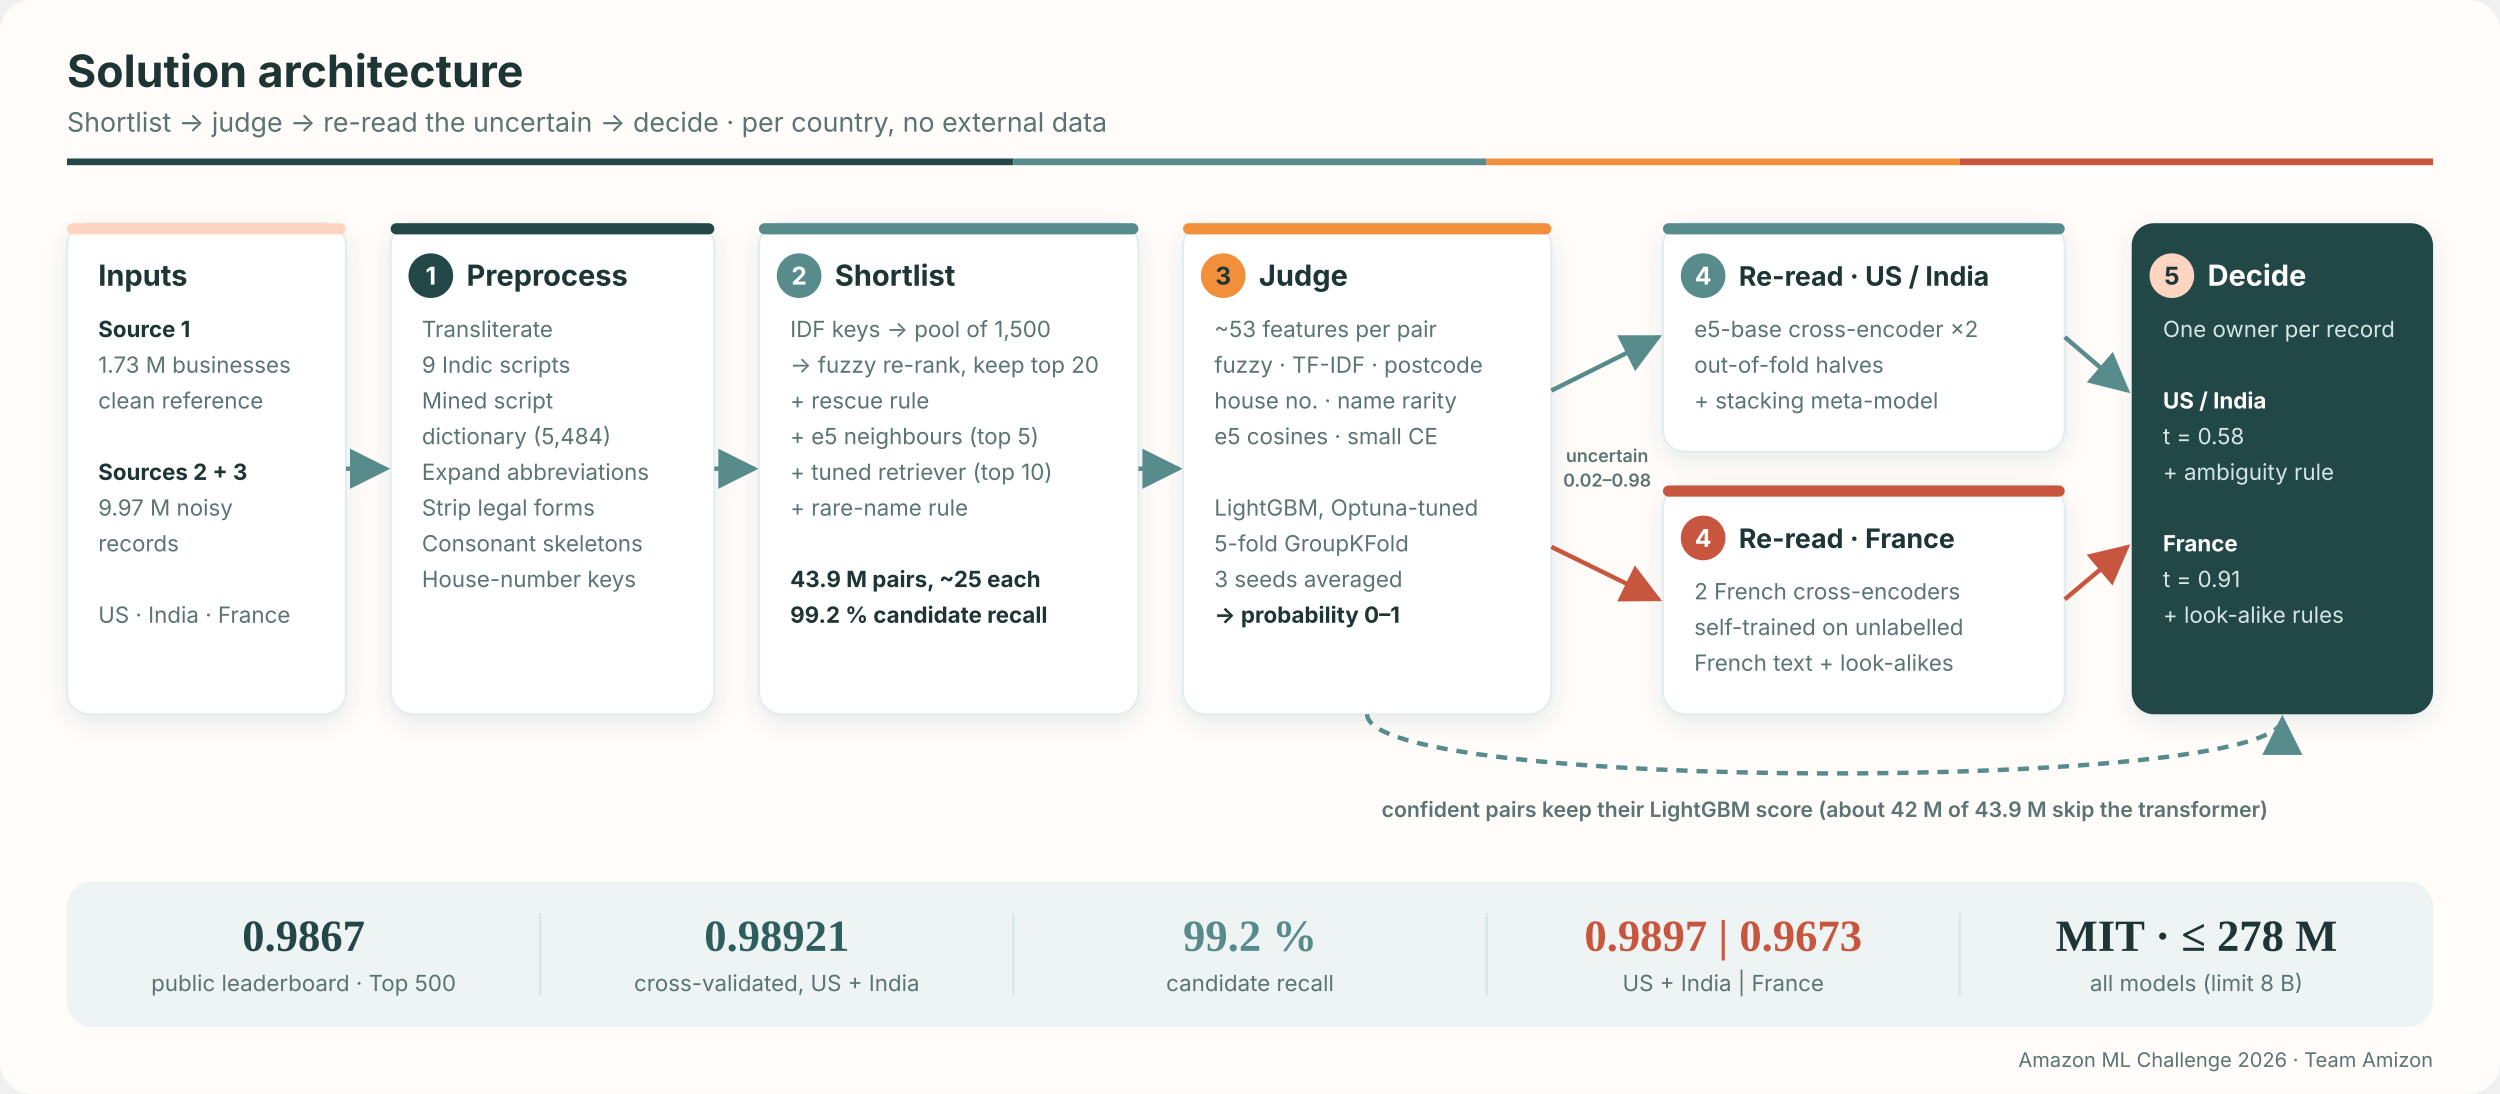
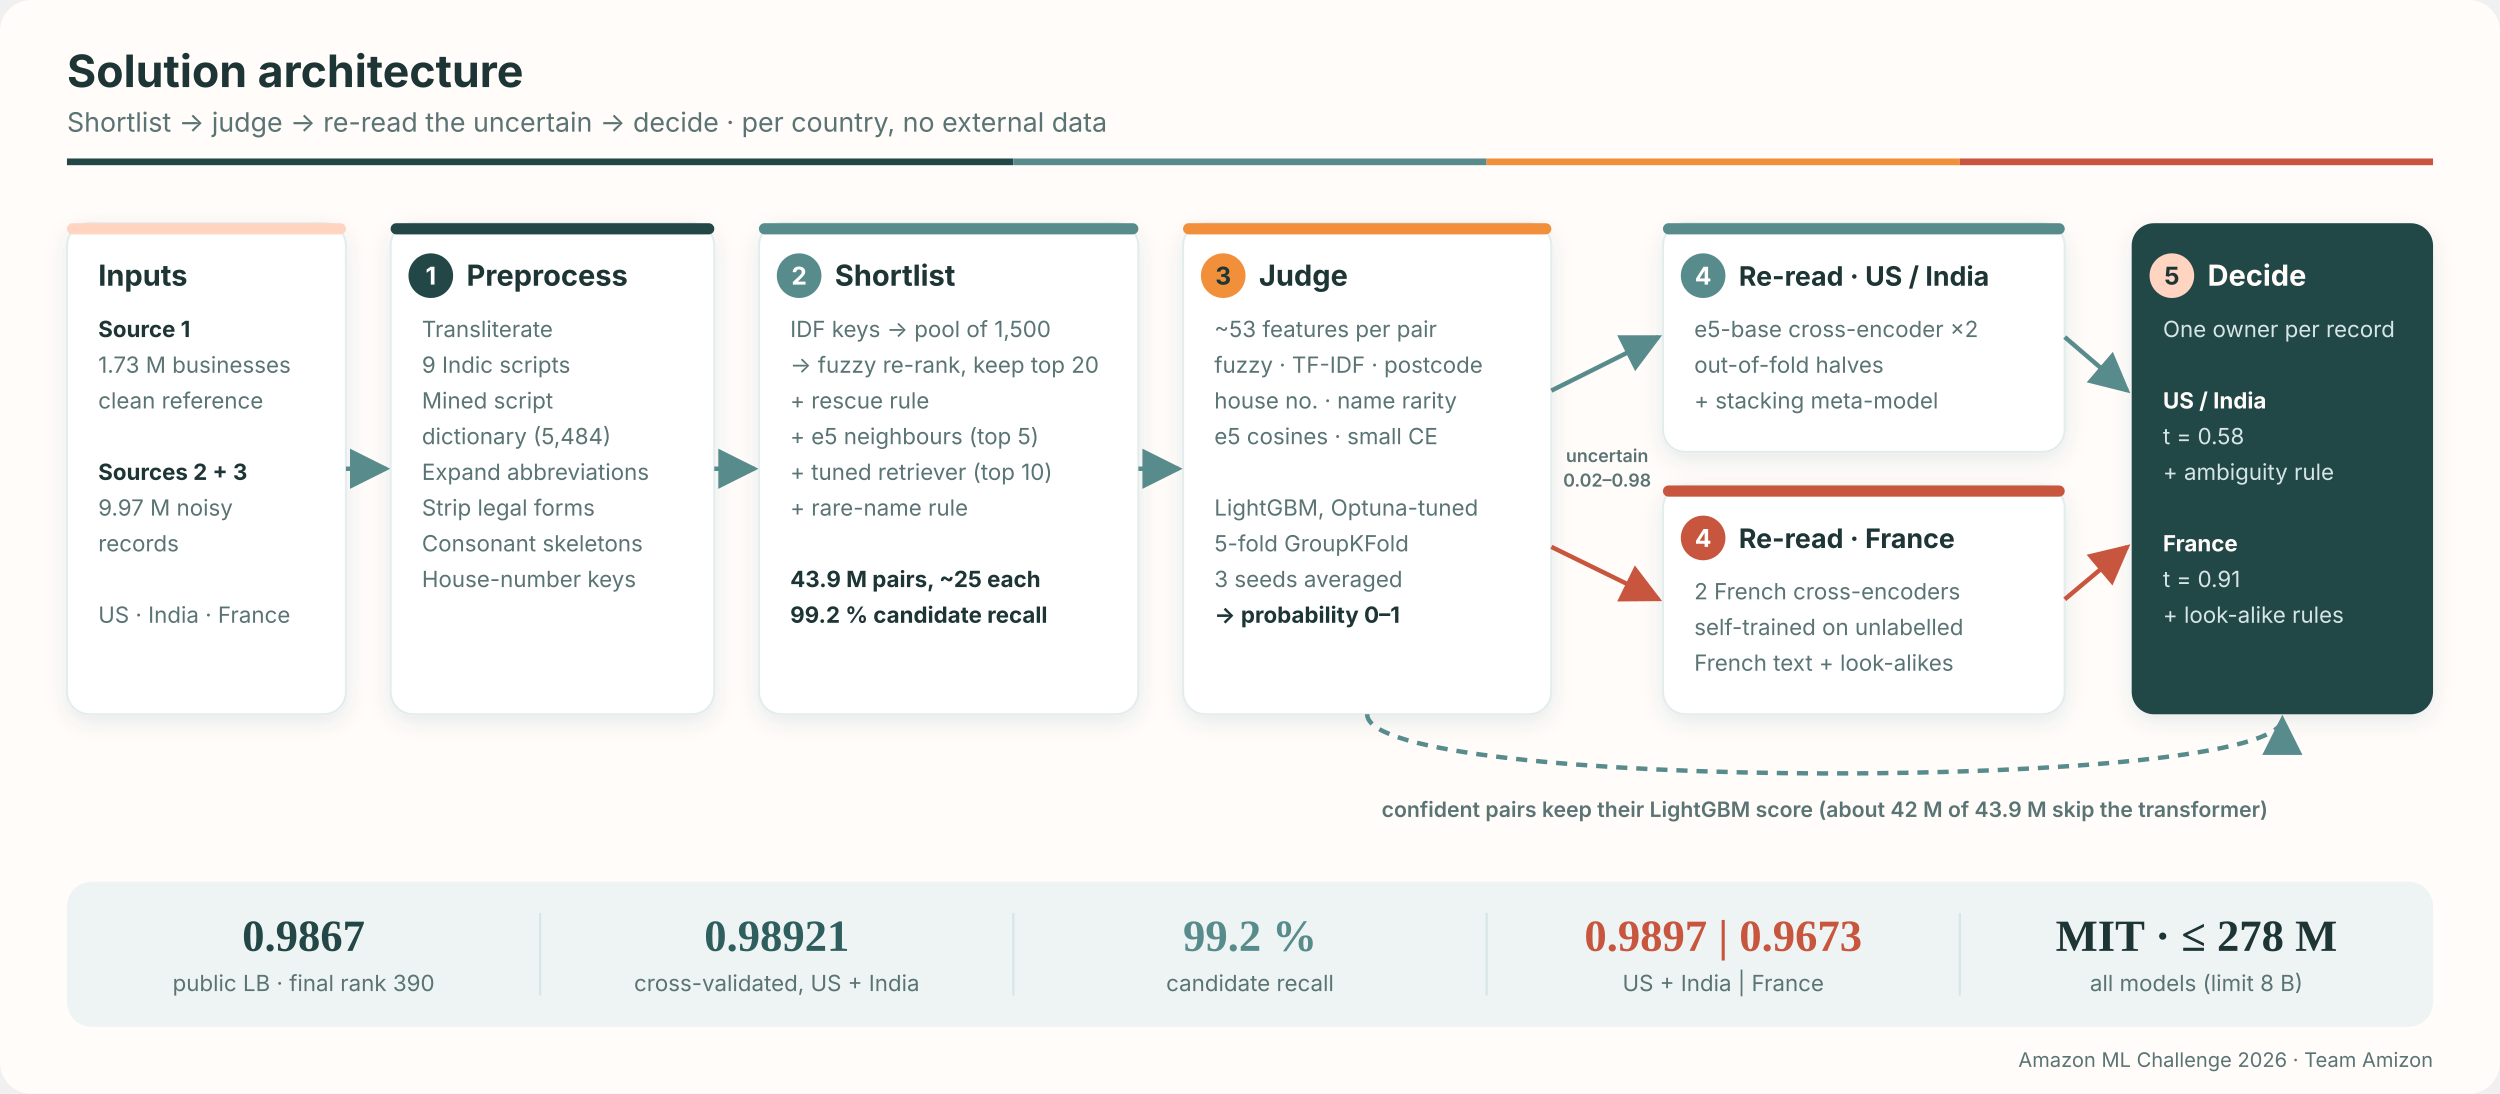
<svg xmlns="http://www.w3.org/2000/svg" viewBox="0 0 2240 980" width="2240" height="980" role="img" aria-label="Solution architecture: preprocess, candidate generation, LightGBM matcher, cross-encoder re-ranking with a separate France path, and the decision layer">
  <defs>
    <marker id="ar" viewBox="0 0 10 10" refX="9" refY="5" markerWidth="9" markerHeight="9" orient="auto-start-reverse">
      <path d="M0,0 L10,5 L0,10 z" fill="#588B8B" />
    </marker>
    <marker id="arc" viewBox="0 0 10 10" refX="9" refY="5" markerWidth="9" markerHeight="9" orient="auto">
      <path d="M0,0 L10,5 L0,10 z" fill="#C8553D" />
    </marker>
    <filter id="sh" x="-10%" y="-10%" width="120%" height="130%">
      <feDropShadow dx="0" dy="6" stdDeviation="10" flood-color="#234646" flood-opacity="0.10" />
    </filter>
  </defs>
  <rect x="0" y="0" width="2240" height="980" rx="28" fill="#FFFCFA" />
  <text x="60" y="78" font-family="Inter, 'Segoe UI', Roboto, Helvetica, Arial, sans-serif" font-size="40" font-weight="700" fill="#1E3535">Solution architecture</text>
  <text x="60" y="118" font-family="Inter, 'Segoe UI', Roboto, Helvetica, Arial, sans-serif" font-size="24" fill="#5A7373">Shortlist → judge → re-read the uncertain → decide · per country, no external data</text>
  <rect x="60" y="142" width="848" height="6" fill="#234646" />
  <rect x="908" y="142" width="424" height="6" fill="#588B8B" />
  <rect x="1332" y="142" width="424" height="6" fill="#F28F3B" />
  <rect x="1756" y="142" width="424" height="6" fill="#C8553D" />
  <g filter="url(#sh)">
    <rect x="60" y="200" width="250" height="440" rx="20" fill="#FFFFFF" stroke="#E3EDED" stroke-width="2" />
  </g>
  <rect x="60" y="200" width="250" height="10" rx="5" fill="#FFD5C2" />
  <text x="88" y="256" font-family="Inter, 'Segoe UI', Roboto, Helvetica, Arial, sans-serif" font-size="26" font-weight="700" fill="#1E3535">Inputs</text>
  <text x="88" y="302" font-family="Inter, 'Segoe UI', Roboto, Helvetica, Arial, sans-serif" font-size="20" font-weight="700" fill="#1E3535">Source 1</text>
  <text x="88" y="334" font-family="Inter, 'Segoe UI', Roboto, Helvetica, Arial, sans-serif" font-size="20" fill="#5A7373">1.73 M businesses</text>
  <text x="88" y="366" font-family="Inter, 'Segoe UI', Roboto, Helvetica, Arial, sans-serif" font-size="20" fill="#5A7373">clean reference</text>
  <text x="88" y="398" font-family="Inter, 'Segoe UI', Roboto, Helvetica, Arial, sans-serif" font-size="20" fill="#5A7373" />
  <text x="88" y="430" font-family="Inter, 'Segoe UI', Roboto, Helvetica, Arial, sans-serif" font-size="20" font-weight="700" fill="#1E3535">Sources 2 + 3</text>
  <text x="88" y="462" font-family="Inter, 'Segoe UI', Roboto, Helvetica, Arial, sans-serif" font-size="20" fill="#5A7373">9.97 M noisy</text>
  <text x="88" y="494" font-family="Inter, 'Segoe UI', Roboto, Helvetica, Arial, sans-serif" font-size="20" fill="#5A7373">records</text>
  <text x="88" y="526" font-family="Inter, 'Segoe UI', Roboto, Helvetica, Arial, sans-serif" font-size="20" fill="#5A7373" />
  <text x="88" y="558" font-family="Inter, 'Segoe UI', Roboto, Helvetica, Arial, sans-serif" font-size="20" fill="#5A7373">US · India · France</text>
  <g filter="url(#sh)">
    <rect x="350" y="200" width="290" height="440" rx="20" fill="#FFFFFF" stroke="#E3EDED" stroke-width="2" />
  </g>
  <rect x="350" y="200" width="290" height="10" rx="5" fill="#234646" />
  <circle cx="386" cy="247" r="20" fill="#234646" />
  <text x="386" y="255" text-anchor="middle" font-family="Inter, 'Segoe UI', Roboto, Helvetica, Arial, sans-serif" font-size="22" font-weight="700" fill="#FFFFFF">1</text>
  <text x="418" y="256" font-family="Inter, 'Segoe UI', Roboto, Helvetica, Arial, sans-serif" font-size="26" font-weight="700" fill="#1E3535">Preprocess</text>
  <text x="378" y="302" font-family="Inter, 'Segoe UI', Roboto, Helvetica, Arial, sans-serif" font-size="20" fill="#5A7373">Transliterate</text>
  <text x="378" y="334" font-family="Inter, 'Segoe UI', Roboto, Helvetica, Arial, sans-serif" font-size="20" fill="#5A7373">9 Indic scripts</text>
  <text x="378" y="366" font-family="Inter, 'Segoe UI', Roboto, Helvetica, Arial, sans-serif" font-size="20" fill="#5A7373">Mined script</text>
  <text x="378" y="398" font-family="Inter, 'Segoe UI', Roboto, Helvetica, Arial, sans-serif" font-size="20" fill="#5A7373">dictionary (5,484)</text>
  <text x="378" y="430" font-family="Inter, 'Segoe UI', Roboto, Helvetica, Arial, sans-serif" font-size="20" fill="#5A7373">Expand abbreviations</text>
  <text x="378" y="462" font-family="Inter, 'Segoe UI', Roboto, Helvetica, Arial, sans-serif" font-size="20" fill="#5A7373">Strip legal forms</text>
  <text x="378" y="494" font-family="Inter, 'Segoe UI', Roboto, Helvetica, Arial, sans-serif" font-size="20" fill="#5A7373">Consonant skeletons</text>
  <text x="378" y="526" font-family="Inter, 'Segoe UI', Roboto, Helvetica, Arial, sans-serif" font-size="20" fill="#5A7373">House-number keys</text>
  <g filter="url(#sh)">
    <rect x="680" y="200" width="340" height="440" rx="20" fill="#FFFFFF" stroke="#E3EDED" stroke-width="2" />
  </g>
  <rect x="680" y="200" width="340" height="10" rx="5" fill="#588B8B" />
  <circle cx="716" cy="247" r="20" fill="#588B8B" />
  <text x="716" y="255" text-anchor="middle" font-family="Inter, 'Segoe UI', Roboto, Helvetica, Arial, sans-serif" font-size="22" font-weight="700" fill="#FFFFFF">2</text>
  <text x="748" y="256" font-family="Inter, 'Segoe UI', Roboto, Helvetica, Arial, sans-serif" font-size="26" font-weight="700" fill="#1E3535">Shortlist</text>
  <text x="708" y="302" font-family="Inter, 'Segoe UI', Roboto, Helvetica, Arial, sans-serif" font-size="20" fill="#5A7373">IDF keys → pool of 1,500</text>
  <text x="708" y="334" font-family="Inter, 'Segoe UI', Roboto, Helvetica, Arial, sans-serif" font-size="20" fill="#5A7373">→ fuzzy re-rank, keep top 20</text>
  <text x="708" y="366" font-family="Inter, 'Segoe UI', Roboto, Helvetica, Arial, sans-serif" font-size="20" fill="#5A7373">+ rescue rule</text>
  <text x="708" y="398" font-family="Inter, 'Segoe UI', Roboto, Helvetica, Arial, sans-serif" font-size="20" fill="#5A7373">+ e5 neighbours (top 5)</text>
  <text x="708" y="430" font-family="Inter, 'Segoe UI', Roboto, Helvetica, Arial, sans-serif" font-size="20" fill="#5A7373">+ tuned retriever (top 10)</text>
  <text x="708" y="462" font-family="Inter, 'Segoe UI', Roboto, Helvetica, Arial, sans-serif" font-size="20" fill="#5A7373">+ rare-name rule</text>
  <text x="708" y="494" font-family="Inter, 'Segoe UI', Roboto, Helvetica, Arial, sans-serif" font-size="20" fill="#5A7373" />
  <text x="708" y="526" font-family="Inter, 'Segoe UI', Roboto, Helvetica, Arial, sans-serif" font-size="20" font-weight="700" fill="#1E3535">43.9 M pairs, ~25 each</text>
  <text x="708" y="558" font-family="Inter, 'Segoe UI', Roboto, Helvetica, Arial, sans-serif" font-size="20" font-weight="700" fill="#1E3535">99.2 % candidate recall</text>
  <g filter="url(#sh)">
    <rect x="1060" y="200" width="330" height="440" rx="20" fill="#FFFFFF" stroke="#E3EDED" stroke-width="2" />
  </g>
  <rect x="1060" y="200" width="330" height="10" rx="5" fill="#F28F3B" />
  <circle cx="1096" cy="247" r="20" fill="#F28F3B" />
  <text x="1096" y="255" text-anchor="middle" font-family="Inter, 'Segoe UI', Roboto, Helvetica, Arial, sans-serif" font-size="22" font-weight="700" fill="#1E3535">3</text>
  <text x="1128" y="256" font-family="Inter, 'Segoe UI', Roboto, Helvetica, Arial, sans-serif" font-size="26" font-weight="700" fill="#1E3535">Judge</text>
  <text x="1088" y="302" font-family="Inter, 'Segoe UI', Roboto, Helvetica, Arial, sans-serif" font-size="20" fill="#5A7373">~53 features per pair</text>
  <text x="1088" y="334" font-family="Inter, 'Segoe UI', Roboto, Helvetica, Arial, sans-serif" font-size="20" fill="#5A7373">fuzzy · TF-IDF · postcode</text>
  <text x="1088" y="366" font-family="Inter, 'Segoe UI', Roboto, Helvetica, Arial, sans-serif" font-size="20" fill="#5A7373">house no. · name rarity</text>
  <text x="1088" y="398" font-family="Inter, 'Segoe UI', Roboto, Helvetica, Arial, sans-serif" font-size="20" fill="#5A7373">e5 cosines · small CE</text>
  <text x="1088" y="430" font-family="Inter, 'Segoe UI', Roboto, Helvetica, Arial, sans-serif" font-size="20" fill="#5A7373" />
  <text x="1088" y="462" font-family="Inter, 'Segoe UI', Roboto, Helvetica, Arial, sans-serif" font-size="20" fill="#5A7373">LightGBM, Optuna-tuned</text>
  <text x="1088" y="494" font-family="Inter, 'Segoe UI', Roboto, Helvetica, Arial, sans-serif" font-size="20" fill="#5A7373">5-fold GroupKFold</text>
  <text x="1088" y="526" font-family="Inter, 'Segoe UI', Roboto, Helvetica, Arial, sans-serif" font-size="20" fill="#5A7373">3 seeds averaged</text>
  <text x="1088" y="558" font-family="Inter, 'Segoe UI', Roboto, Helvetica, Arial, sans-serif" font-size="20" font-weight="700" fill="#1E3535">→ probability 0–1</text>
  <g filter="url(#sh)">
    <rect x="1490" y="200" width="360" height="205" rx="20" fill="#FFFFFF" stroke="#E3EDED" stroke-width="2" />
  </g>
  <rect x="1490" y="200" width="360" height="10" rx="5" fill="#588B8B" />
  <circle cx="1526" cy="247" r="20" fill="#588B8B" />
  <text x="1526" y="255" text-anchor="middle" font-family="Inter, 'Segoe UI', Roboto, Helvetica, Arial, sans-serif" font-size="22" font-weight="700" fill="#FFFFFF">4</text>
  <text x="1558" y="256" font-family="Inter, 'Segoe UI', Roboto, Helvetica, Arial, sans-serif" font-size="24" font-weight="700" fill="#1E3535">Re-read · US / India</text>
  <text x="1518" y="302" font-family="Inter, 'Segoe UI', Roboto, Helvetica, Arial, sans-serif" font-size="20" fill="#5A7373">e5-base cross-encoder ×2</text>
  <text x="1518" y="334" font-family="Inter, 'Segoe UI', Roboto, Helvetica, Arial, sans-serif" font-size="20" fill="#5A7373">out-of-fold halves</text>
  <text x="1518" y="366" font-family="Inter, 'Segoe UI', Roboto, Helvetica, Arial, sans-serif" font-size="20" fill="#5A7373">+ stacking meta-model</text>
  <g filter="url(#sh)">
    <rect x="1490" y="435" width="360" height="205" rx="20" fill="#FFFFFF" stroke="#E3EDED" stroke-width="2" />
  </g>
  <rect x="1490" y="435" width="360" height="10" rx="5" fill="#C8553D" />
  <circle cx="1526" cy="482" r="20" fill="#C8553D" />
  <text x="1526" y="490" text-anchor="middle" font-family="Inter, 'Segoe UI', Roboto, Helvetica, Arial, sans-serif" font-size="22" font-weight="700" fill="#FFFFFF">4</text>
  <text x="1558" y="491" font-family="Inter, 'Segoe UI', Roboto, Helvetica, Arial, sans-serif" font-size="24" font-weight="700" fill="#1E3535">Re-read · France</text>
  <text x="1518" y="537" font-family="Inter, 'Segoe UI', Roboto, Helvetica, Arial, sans-serif" font-size="20" fill="#5A7373">2 French cross-encoders</text>
  <text x="1518" y="569" font-family="Inter, 'Segoe UI', Roboto, Helvetica, Arial, sans-serif" font-size="20" fill="#5A7373">self-trained on unlabelled</text>
  <text x="1518" y="601" font-family="Inter, 'Segoe UI', Roboto, Helvetica, Arial, sans-serif" font-size="20" fill="#5A7373">French text + look-alikes</text>
  <g filter="url(#sh)">
    <rect x="1910" y="200" width="270" height="440" rx="20" fill="#234646" stroke="none" stroke-width="2" />
  </g>
  <circle cx="1946" cy="247" r="20" fill="#FFD5C2" />
  <text x="1946" y="255" text-anchor="middle" font-family="Inter, 'Segoe UI', Roboto, Helvetica, Arial, sans-serif" font-size="22" font-weight="700" fill="#1E3535">5</text>
  <text x="1978" y="256" font-family="Inter, 'Segoe UI', Roboto, Helvetica, Arial, sans-serif" font-size="26" font-weight="700" fill="#FFFCFA">Decide</text>
  <text x="1938" y="302" font-family="Inter, 'Segoe UI', Roboto, Helvetica, Arial, sans-serif" font-size="20" fill="#D6E5E5">One owner per record</text>
  <text x="1938" y="334" font-family="Inter, 'Segoe UI', Roboto, Helvetica, Arial, sans-serif" font-size="20" fill="#D6E5E5" />
  <text x="1938" y="366" font-family="Inter, 'Segoe UI', Roboto, Helvetica, Arial, sans-serif" font-size="20" font-weight="700" fill="#FFFCFA">US / India</text>
  <text x="1938" y="398" font-family="Inter, 'Segoe UI', Roboto, Helvetica, Arial, sans-serif" font-size="20" fill="#D6E5E5">t = 0.58</text>
  <text x="1938" y="430" font-family="Inter, 'Segoe UI', Roboto, Helvetica, Arial, sans-serif" font-size="20" fill="#D6E5E5">+ ambiguity rule</text>
  <text x="1938" y="462" font-family="Inter, 'Segoe UI', Roboto, Helvetica, Arial, sans-serif" font-size="20" fill="#D6E5E5" />
  <text x="1938" y="494" font-family="Inter, 'Segoe UI', Roboto, Helvetica, Arial, sans-serif" font-size="20" font-weight="700" fill="#FFFCFA">France</text>
  <text x="1938" y="526" font-family="Inter, 'Segoe UI', Roboto, Helvetica, Arial, sans-serif" font-size="20" fill="#D6E5E5">t = 0.91</text>
  <text x="1938" y="558" font-family="Inter, 'Segoe UI', Roboto, Helvetica, Arial, sans-serif" font-size="20" fill="#D6E5E5">+ look-alike rules</text>
  <path d="M310,420.0 L346,420.0" stroke="#588B8B" stroke-width="4" fill="none" marker-end="url(#ar)" />
  <path d="M640,420.0 L676,420.0" stroke="#588B8B" stroke-width="4" fill="none" marker-end="url(#ar)" />
  <path d="M1020,420.0 L1056,420.0" stroke="#588B8B" stroke-width="4" fill="none" marker-end="url(#ar)" />
  <path d="M1390,350 L1486,302" stroke="#588B8B" stroke-width="4" fill="none" marker-end="url(#ar)" />
  <path d="M1390,490 L1486,537" stroke="#C8553D" stroke-width="4" fill="none" marker-end="url(#arc)" />
  <text x="1440" y="414" text-anchor="middle" font-family="Inter, 'Segoe UI', Roboto, Helvetica, Arial, sans-serif" font-size="16" font-weight="600" fill="#5A7373">uncertain</text>
  <text x="1440" y="436" text-anchor="middle" font-family="Inter, 'Segoe UI', Roboto, Helvetica, Arial, sans-serif" font-size="16" font-weight="600" fill="#5A7373">0.02–0.98</text>
  <path d="M1850,302 L1906,350" stroke="#588B8B" stroke-width="4" fill="none" marker-end="url(#ar)" />
  <path d="M1850,537 L1906,490" stroke="#C8553D" stroke-width="4" fill="none" marker-end="url(#arc)" />
  <path d="M1225,640 C1225,710 2045,710 2045,644" stroke="#588B8B" stroke-width="4" fill="none" stroke-dasharray="10 8" marker-end="url(#ar)" />
  <text x="1635" y="732" text-anchor="middle" font-family="Inter, 'Segoe UI', Roboto, Helvetica, Arial, sans-serif" font-size="19" font-weight="600" fill="#5A7373">confident pairs keep their LightGBM score (about 42 M of 43.9 M skip the transformer)</text>
  <rect x="60" y="790" width="2120" height="130" rx="22" fill="#EEF4F4" />
  <text x="272" y="852" text-anchor="middle" font-family="'Libre Bodoni', Georgia, 'Times New Roman', serif" font-size="40" font-weight="700" fill="#234646">0.9867</text>
-   <text x="272" y="888" text-anchor="middle" font-family="Inter, 'Segoe UI', Roboto, Helvetica, Arial, sans-serif" font-size="20" fill="#5A7373">public leaderboard · Top 500</text>
+   <text x="272" y="888" text-anchor="middle" font-family="Inter, 'Segoe UI', Roboto, Helvetica, Arial, sans-serif" font-size="20" fill="#5A7373">public LB · final rank 390</text>
  <text x="696" y="852" text-anchor="middle" font-family="'Libre Bodoni', Georgia, 'Times New Roman', serif" font-size="40" font-weight="700" fill="#2F5E5E">0.98921</text>
  <text x="696" y="888" text-anchor="middle" font-family="Inter, 'Segoe UI', Roboto, Helvetica, Arial, sans-serif" font-size="20" fill="#5A7373">cross-validated, US + India</text>
  <line x1="484" y1="818" x2="484" y2="892" stroke="#D6E5E5" stroke-width="2" />
  <text x="1120" y="852" text-anchor="middle" font-family="'Libre Bodoni', Georgia, 'Times New Roman', serif" font-size="40" font-weight="700" fill="#588B8B">99.2 %</text>
  <text x="1120" y="888" text-anchor="middle" font-family="Inter, 'Segoe UI', Roboto, Helvetica, Arial, sans-serif" font-size="20" fill="#5A7373">candidate recall</text>
  <line x1="908" y1="818" x2="908" y2="892" stroke="#D6E5E5" stroke-width="2" />
  <text x="1544" y="852" text-anchor="middle" font-family="'Libre Bodoni', Georgia, 'Times New Roman', serif" font-size="40" font-weight="700" fill="#C8553D">0.9897 | 0.9673</text>
  <text x="1544" y="888" text-anchor="middle" font-family="Inter, 'Segoe UI', Roboto, Helvetica, Arial, sans-serif" font-size="20" fill="#5A7373">US + India | France</text>
  <line x1="1332" y1="818" x2="1332" y2="892" stroke="#D6E5E5" stroke-width="2" />
  <text x="1968" y="852" text-anchor="middle" font-family="'Libre Bodoni', Georgia, 'Times New Roman', serif" font-size="40" font-weight="700" fill="#1E3535">MIT · ≤ 278 M</text>
  <text x="1968" y="888" text-anchor="middle" font-family="Inter, 'Segoe UI', Roboto, Helvetica, Arial, sans-serif" font-size="20" fill="#5A7373">all models (limit 8 B)</text>
  <line x1="1756" y1="818" x2="1756" y2="892" stroke="#D6E5E5" stroke-width="2" />
  <text x="2180" y="956" text-anchor="end" font-family="Inter, 'Segoe UI', Roboto, Helvetica, Arial, sans-serif" font-size="18" fill="#5A7373">Amazon ML Challenge 2026 · Team Amizon</text>
</svg>
